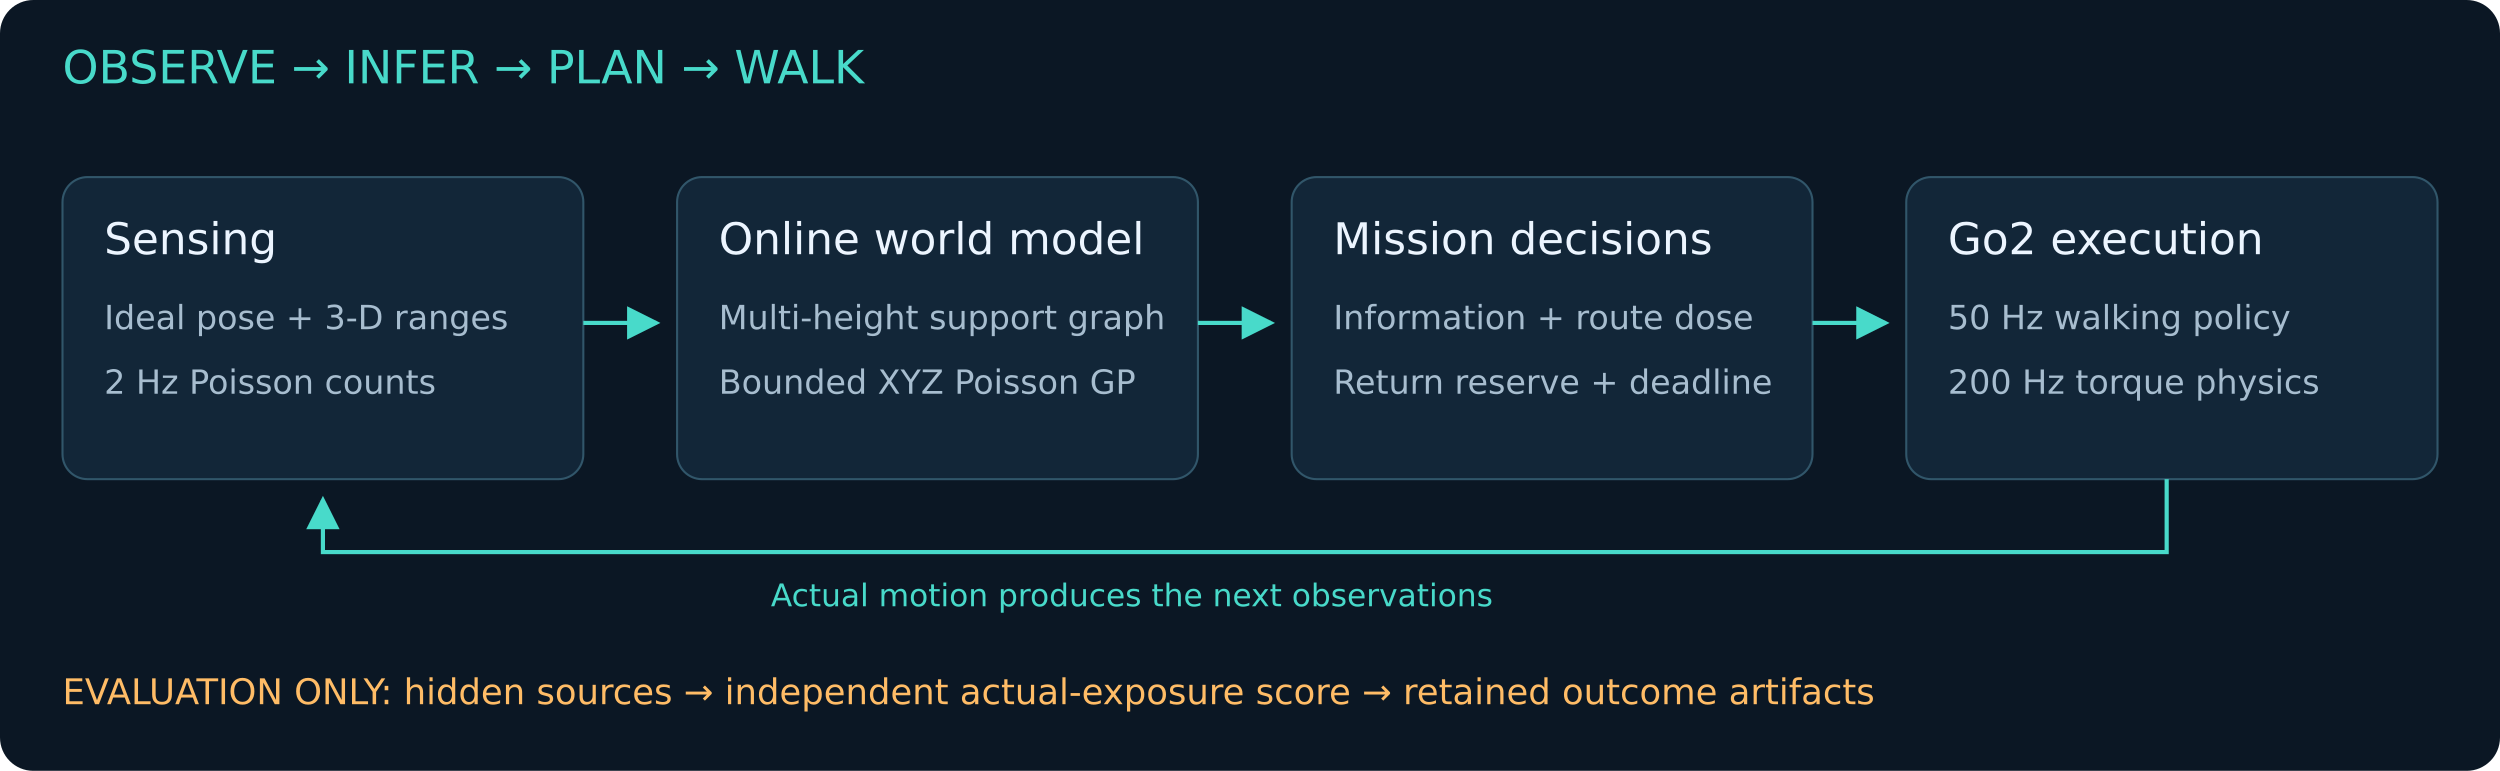
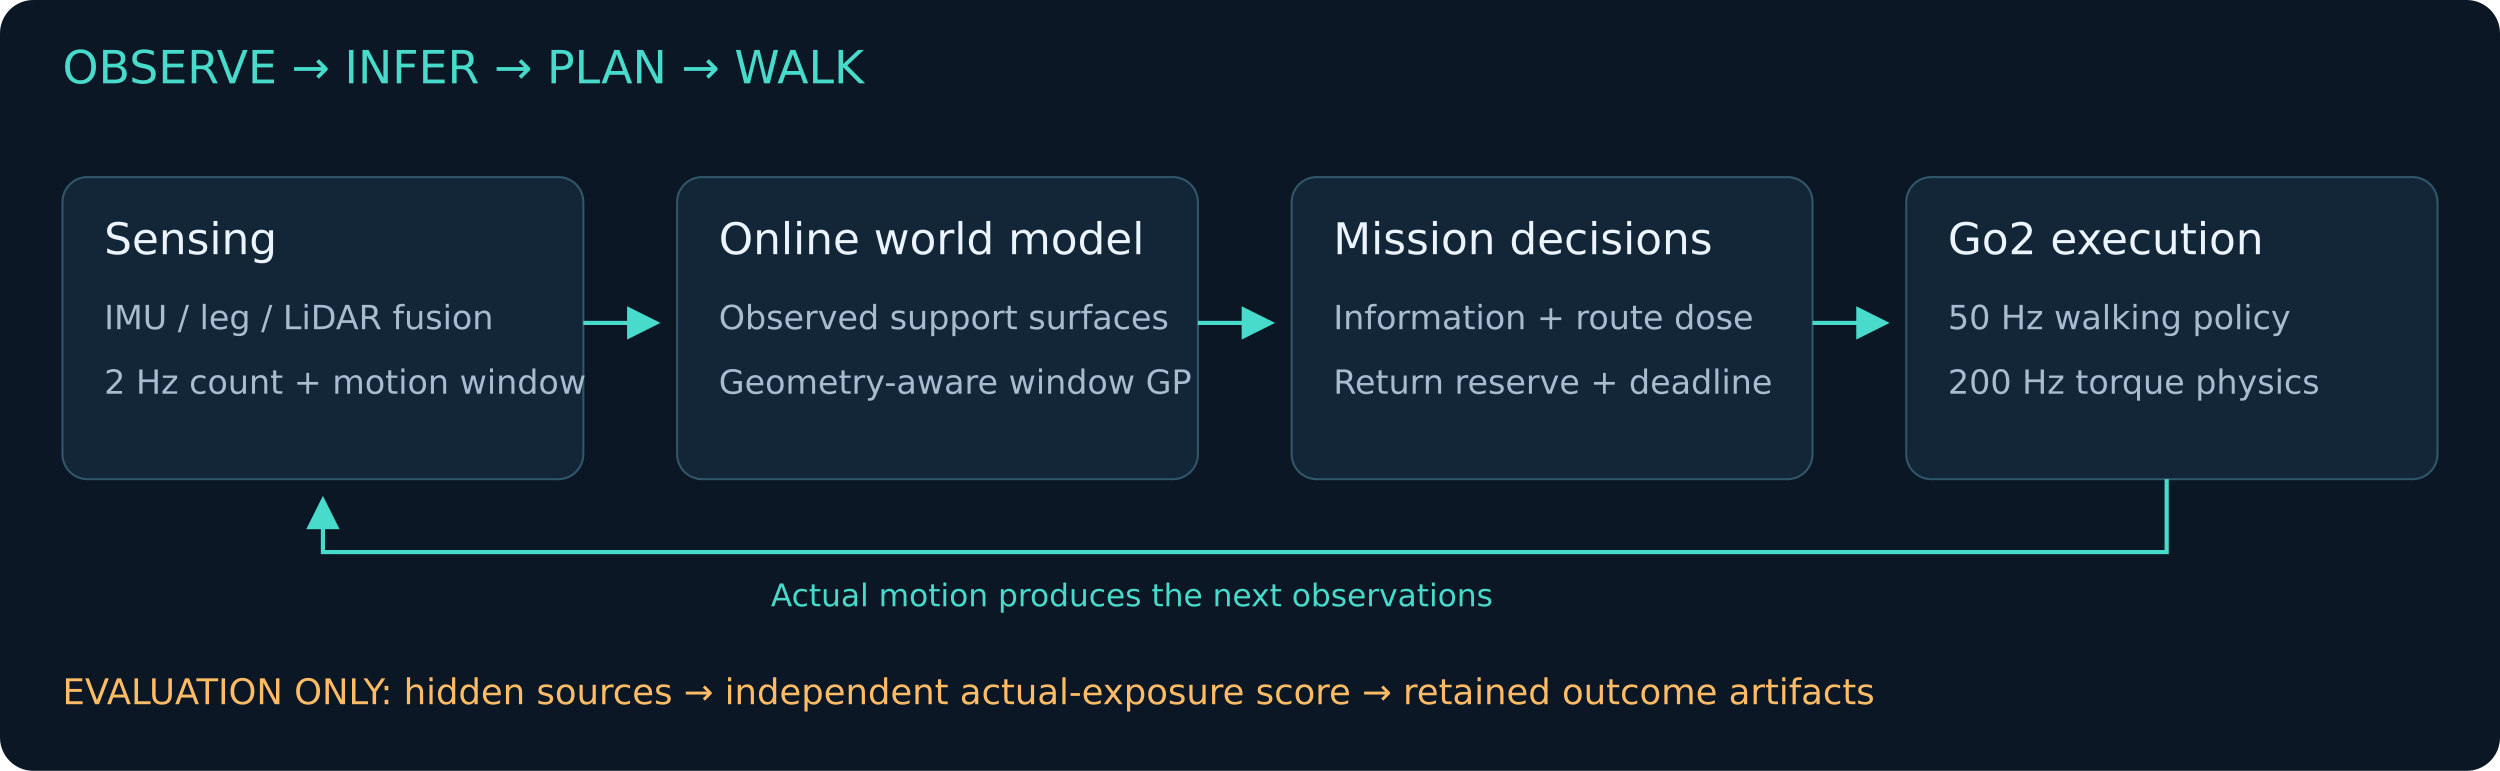
<svg xmlns="http://www.w3.org/2000/svg" width="1200" height="370" viewBox="0 0 1200 370" role="img" aria-labelledby="title desc">
  <defs>
    <marker id="arrow" markerWidth="8" markerHeight="8" refX="7" refY="4" orient="auto">
      <path d="M0 0L8 4L0 8" fill="#48daca" />
    </marker>
  </defs>
  <rect width="1200" height="370" rx="16" fill="#0b1724" />
  <g font-family="DejaVu Sans,Arial,sans-serif">
    <text x="30" y="40" fill="#48daca" font-size="22">OBSERVE → INFER → PLAN → WALK</text>
    <g fill="#122638" stroke="#31566a">
      <rect x="30" y="85" width="250" height="145" rx="12" />
      <rect x="325" y="85" width="250" height="145" rx="12" />
      <rect x="620" y="85" width="250" height="145" rx="12" />
      <rect x="915" y="85" width="255" height="145" rx="12" />
    </g>
    <g fill="#ecf5ff" font-size="21">
      <text x="50" y="122">Sensing</text>
      <text x="345" y="122">Online world model</text>
      <text x="640" y="122">Mission decisions</text>
      <text x="935" y="122">Go2 execution</text>
    </g>
    <g fill="#a7bdcf" font-size="16">
-       <text x="50" y="158">Ideal pose + 3-D ranges</text>
-       <text x="50" y="189">2 Hz Poisson counts</text>
-       <text x="345" y="158">Multi-height support graph</text>
-       <text x="345" y="189">Bounded XYZ Poisson GP</text>
+       <text x="50" y="158">IMU / leg / LiDAR fusion</text>
+       <text x="50" y="189">2 Hz count + motion window</text>
+       <text x="345" y="158">Observed support surfaces</text>
+       <text x="345" y="189">Geometry-aware window GP</text>
      <text x="640" y="158">Information + route dose</text>
      <text x="640" y="189">Return reserve + deadline</text>
      <text x="935" y="158">50 Hz walking policy</text>
      <text x="935" y="189">200 Hz torque physics</text>
    </g>
    <g fill="none" stroke="#48daca" stroke-width="2" marker-end="url(#arrow)">
      <path d="M280 155H315" />
      <path d="M575 155H610" />
      <path d="M870 155H905" />
      <path d="M1040 230V265H155V240" />
    </g>
    <text x="370" y="291" fill="#48daca" font-size="15">Actual motion produces the next observations</text>
    <text x="30" y="338" fill="#ffbc66" font-size="17">EVALUATION ONLY: hidden sources → independent actual-exposure score → retained outcome artifacts</text>
  </g>
</svg>
